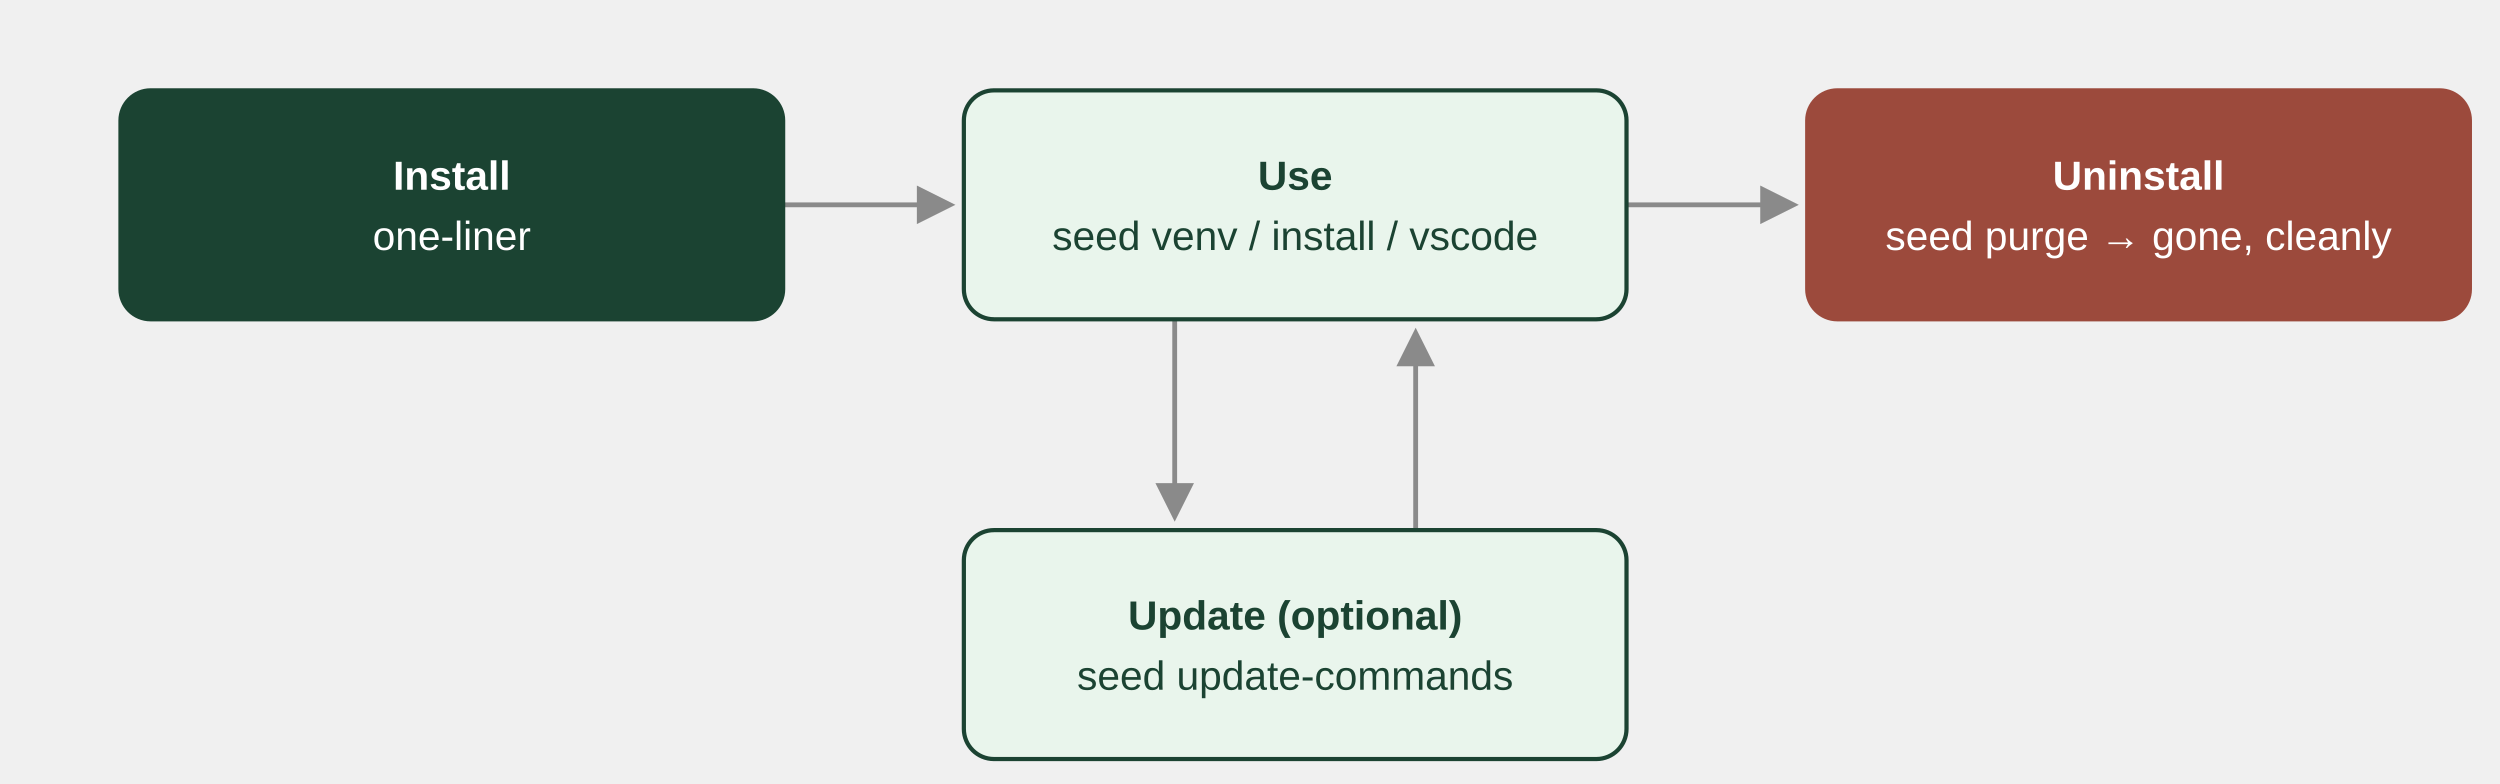
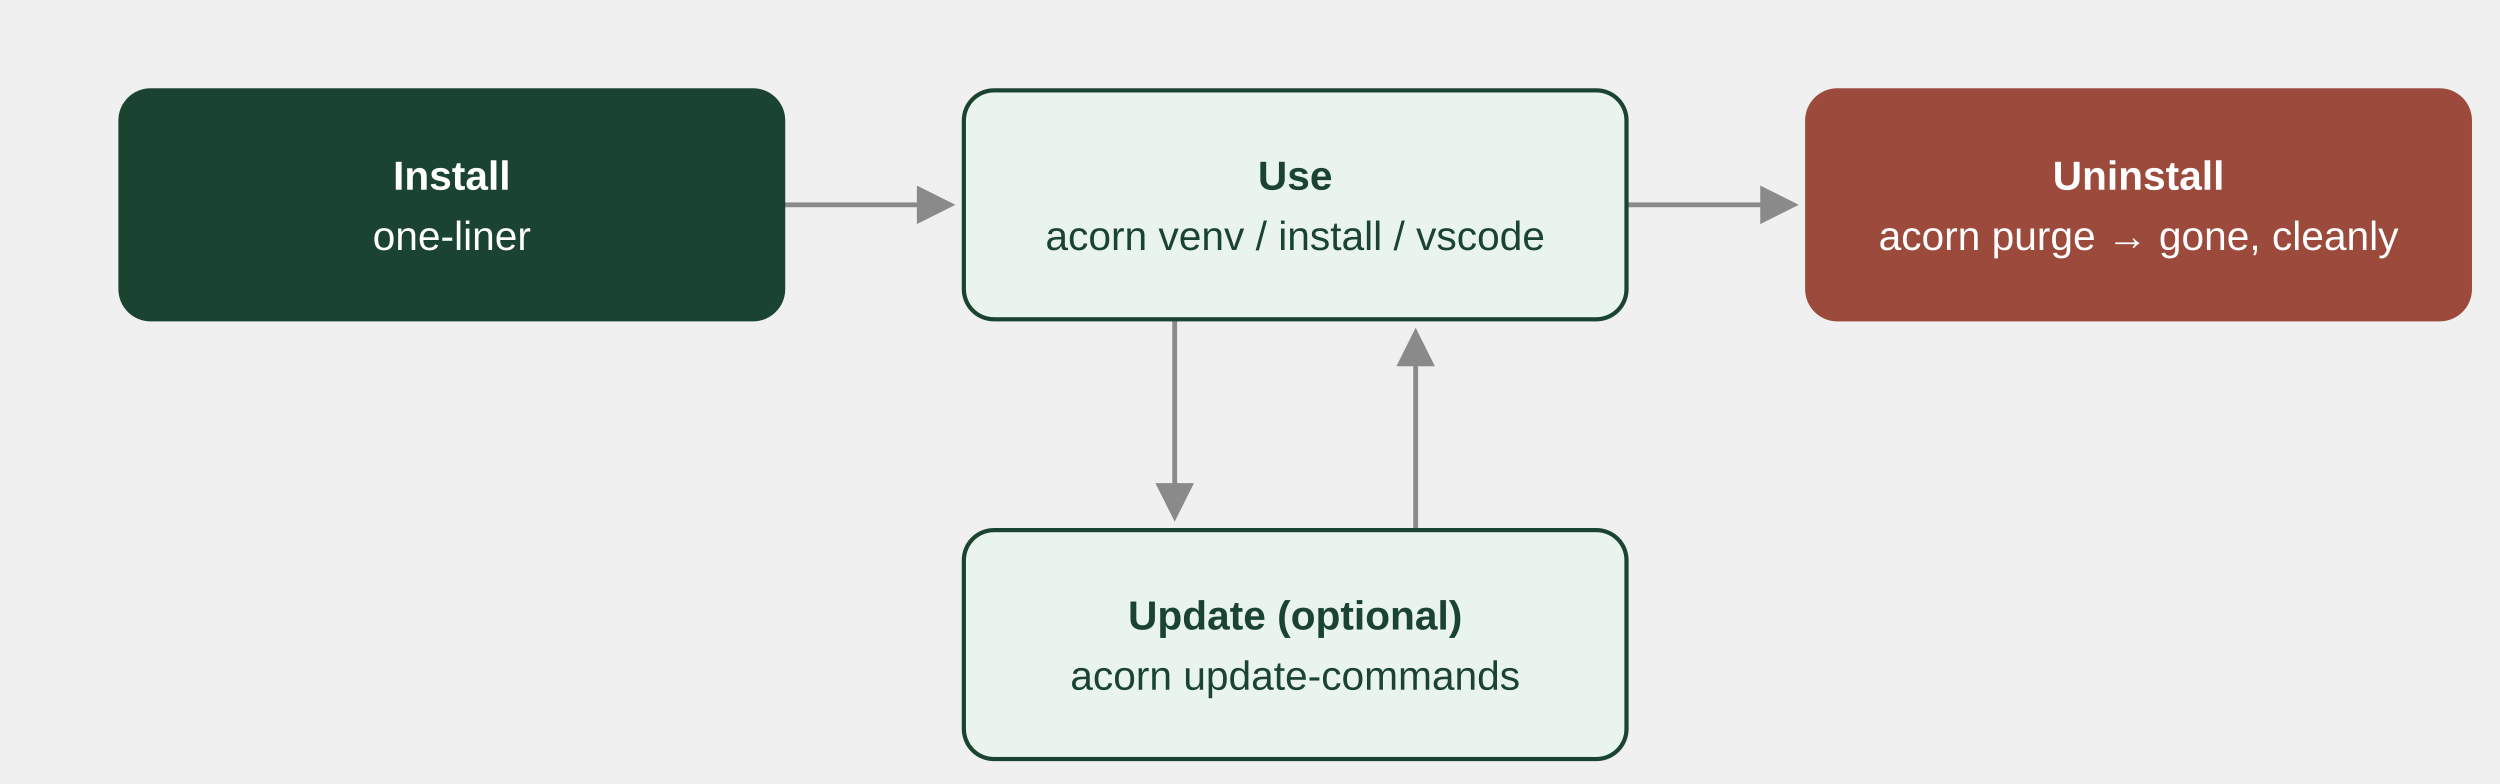
<svg xmlns="http://www.w3.org/2000/svg" viewBox="0 0 830 260" font-family="Arial, Helvetica, sans-serif">
  <defs>
    <style>
      .head { font-family: Georgia, 'Times New Roman', serif; }
      .body { font-family: Arial, Helvetica, sans-serif; }
    </style>
    <marker id="mf-arrow" markerWidth="8" markerHeight="8" refX="6" refY="4" orient="auto">
      <path d="M0,0 L8,4 L0,8 Z" fill="#8A8A8A" />
    </marker>
  </defs>
  <line x1="260" y1="68" x2="314" y2="68" stroke="#8A8A8A" stroke-width="1.6" marker-end="url(#mf-arrow)" />
  <line x1="540" y1="68" x2="594" y2="68" stroke="#8A8A8A" stroke-width="1.6" marker-end="url(#mf-arrow)" />
  <line x1="390" y1="106" x2="390" y2="170" stroke="#8A8A8A" stroke-width="1.6" marker-end="url(#mf-arrow)" />
  <line x1="470" y1="176" x2="470" y2="112" stroke="#8A8A8A" stroke-width="1.6" marker-end="url(#mf-arrow)" />
  <rect x="40" y="30" width="220" height="76" rx="10" fill="#1B4332" stroke="#1B4332" stroke-width="1.4" />
  <text x="150" y="63" text-anchor="middle" class="body" font-size="13.5" font-weight="700" fill="#FFFFFF">Install</text>
  <text x="150" y="83" text-anchor="middle" class="body" font-size="13.5" font-weight="400" fill="#FFFFFF">one-liner</text>
  <rect x="320" y="30" width="220" height="76" rx="10" fill="#E9F5EC" stroke="#1B4332" stroke-width="1.4" />
  <text x="430" y="63" text-anchor="middle" class="body" font-size="13.5" font-weight="700" fill="#1B4332">Use</text>
-   <text x="430" y="83" text-anchor="middle" class="body" font-size="13.5" font-weight="400" fill="#1B4332">seed venv / install / vscode</text>
+   <text x="430" y="83" text-anchor="middle" class="body" font-size="13.5" font-weight="400" fill="#1B4332">acorn venv / install / vscode</text>
  <rect x="600" y="30" width="220" height="76" rx="10" fill="#9C4A3C" stroke="#9C4A3C" stroke-width="1.4" />
  <text x="710" y="63" text-anchor="middle" class="body" font-size="13.5" font-weight="700" fill="#FFFFFF">Uninstall</text>
-   <text x="710" y="83" text-anchor="middle" class="body" font-size="13.5" font-weight="400" fill="#FFFFFF">seed purge → gone, cleanly</text>
+   <text x="710" y="83" text-anchor="middle" class="body" font-size="13.5" font-weight="400" fill="#FFFFFF">acorn purge → gone, cleanly</text>
  <rect x="320" y="176" width="220" height="76" rx="10" fill="#E9F5EC" stroke="#1B4332" stroke-width="1.4" />
  <text x="430" y="209" text-anchor="middle" class="body" font-size="13.5" font-weight="700" fill="#1B4332">Update (optional)</text>
-   <text x="430" y="229" text-anchor="middle" class="body" font-size="13.5" font-weight="400" fill="#1B4332">seed update-commands</text>
+   <text x="430" y="229" text-anchor="middle" class="body" font-size="13.5" font-weight="400" fill="#1B4332">acorn update-commands</text>
</svg>
